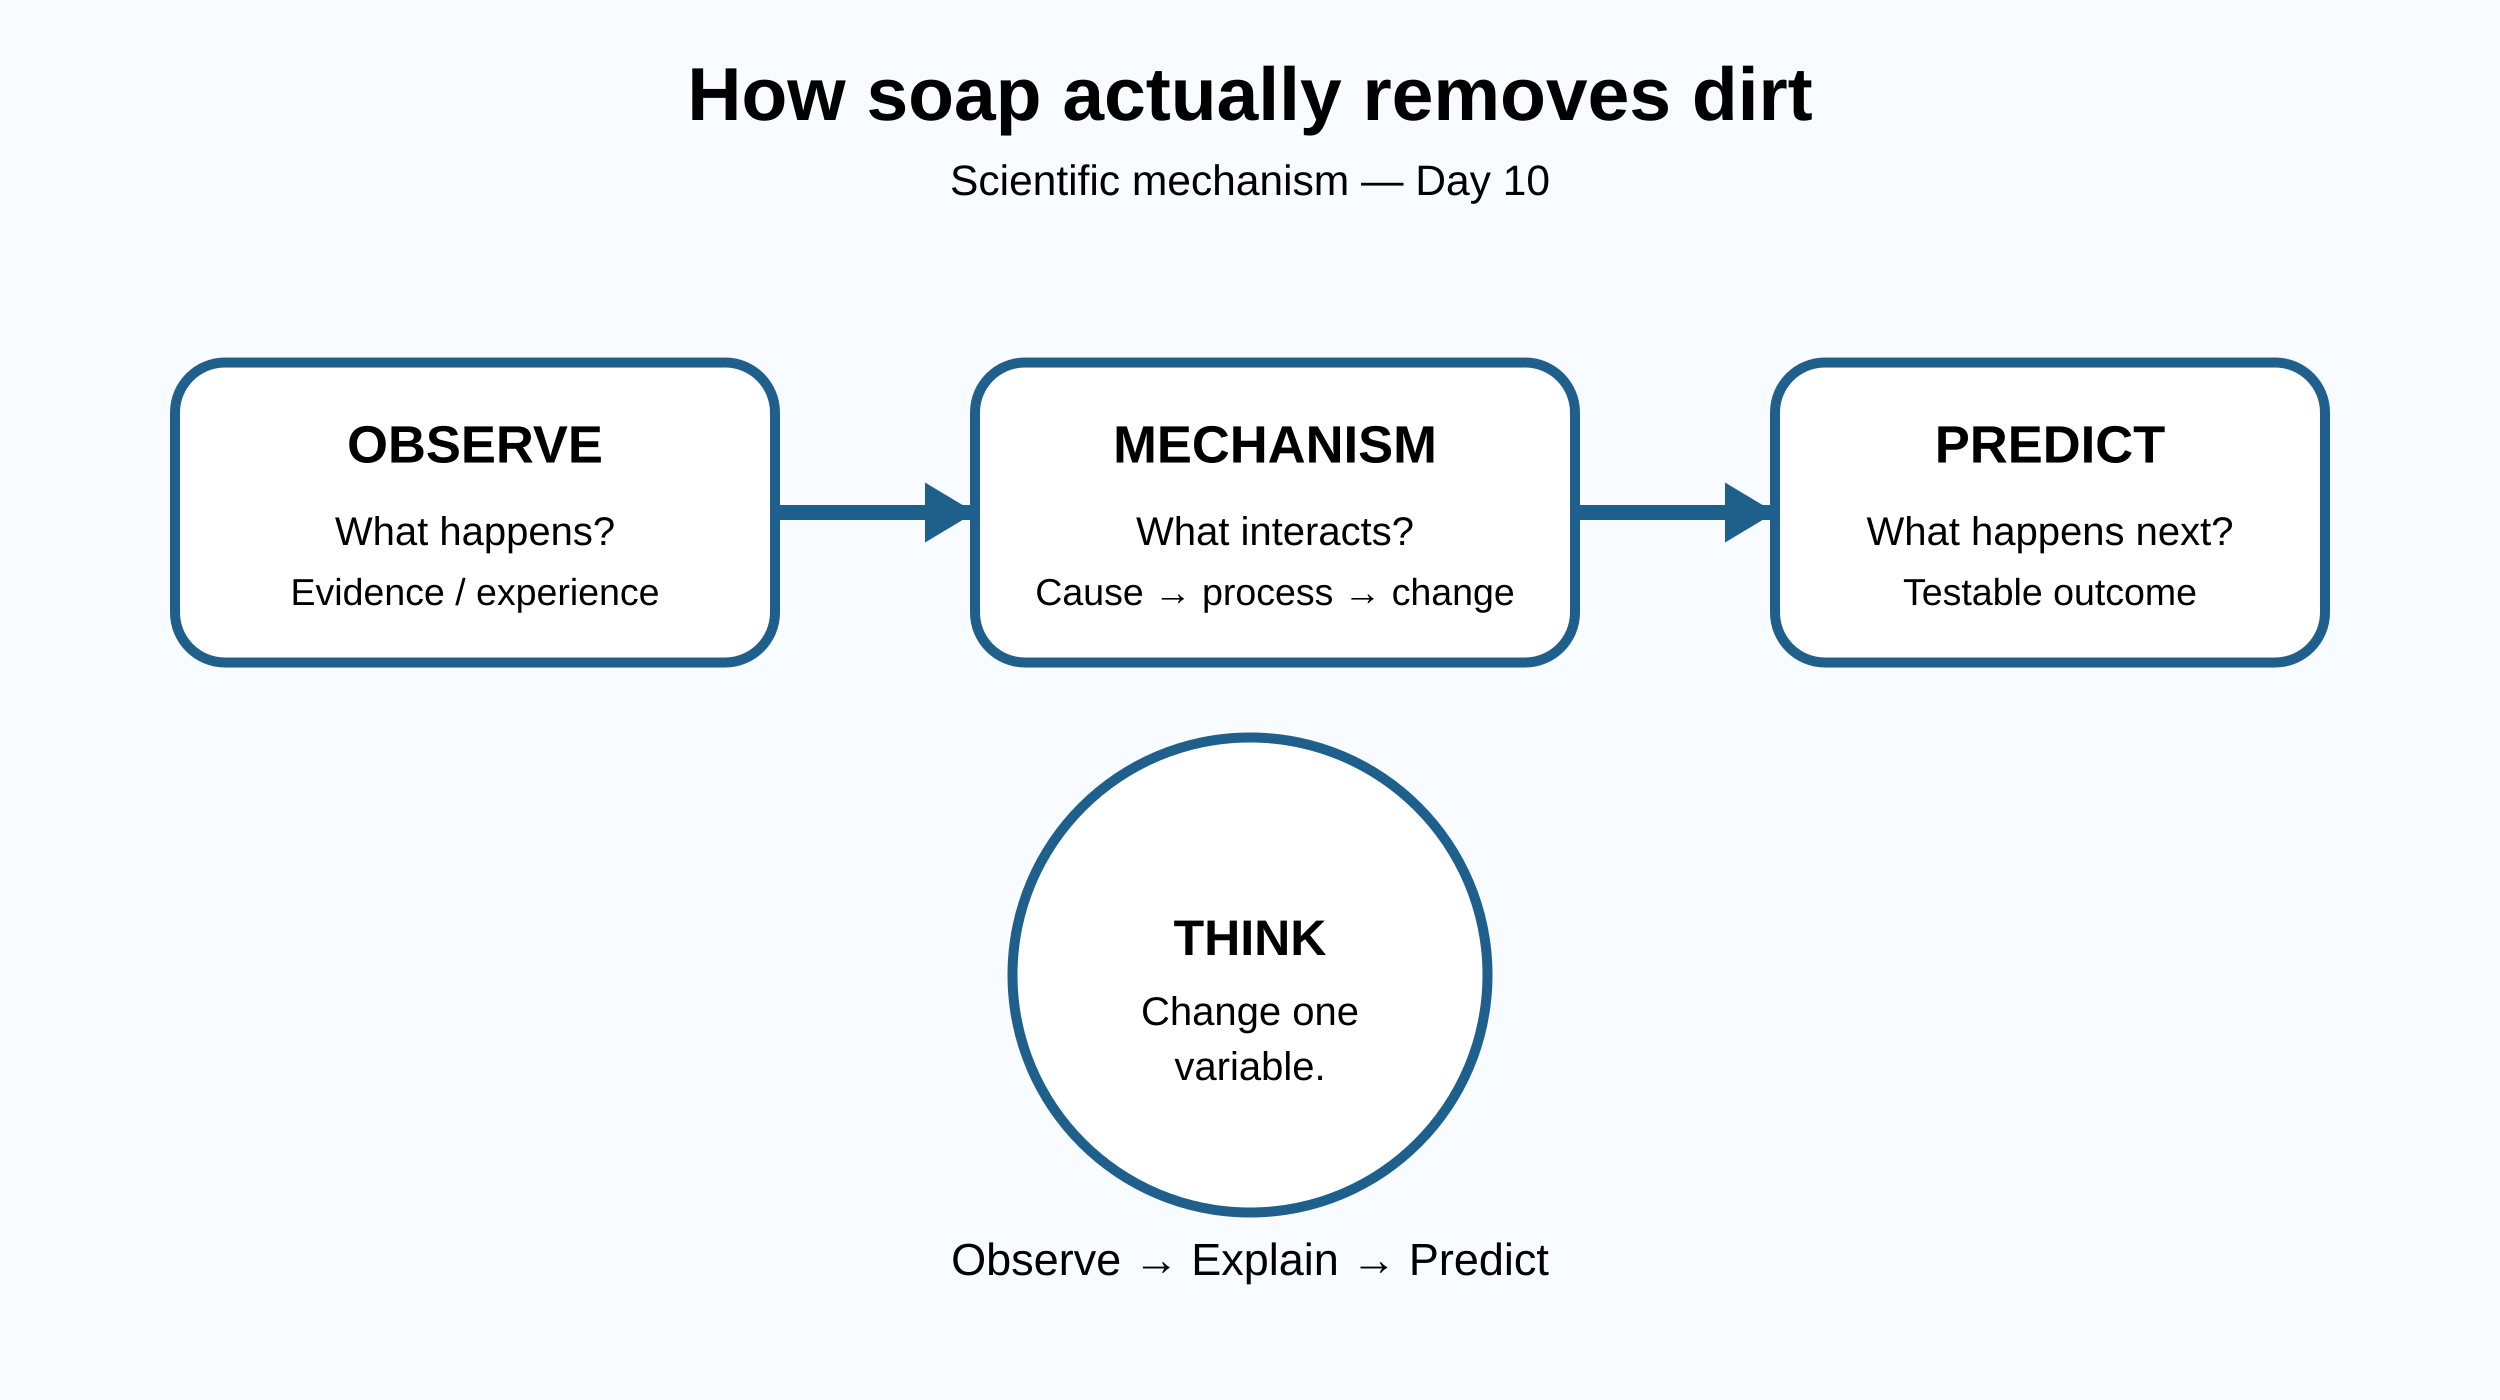
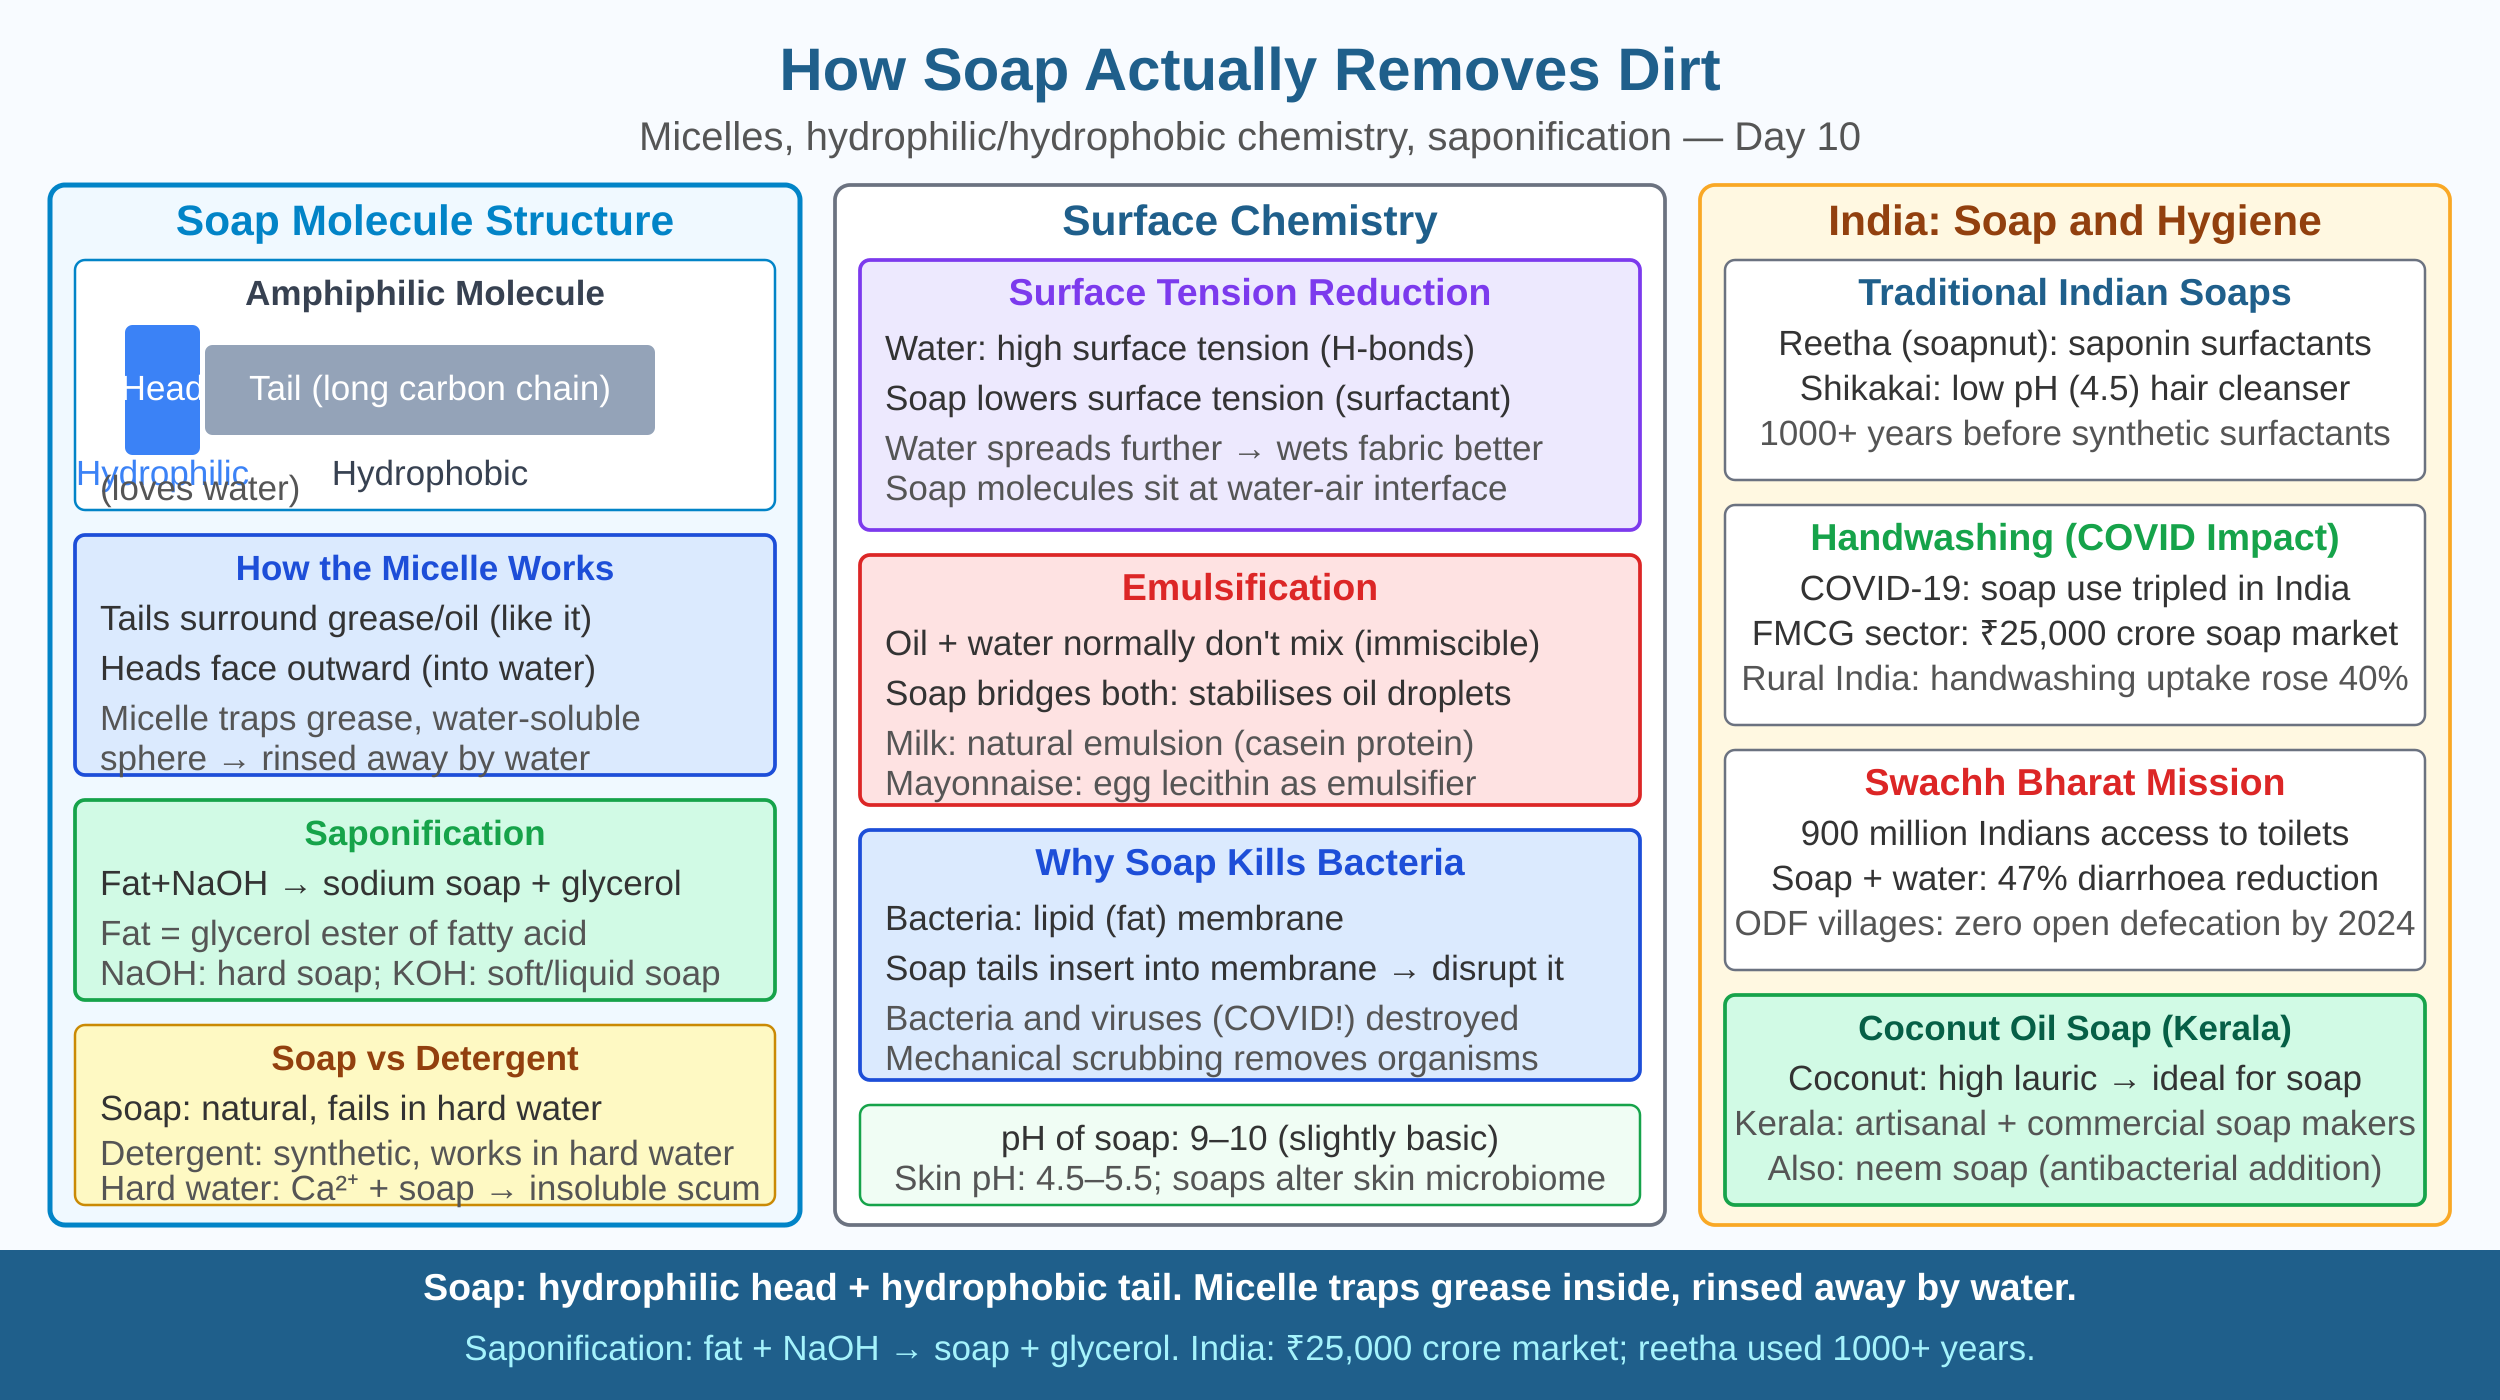
<svg xmlns="http://www.w3.org/2000/svg" width="1000" height="560" viewBox="0 0 1000 560">
  <rect width="1000" height="560" fill="#f8fbff" />
-   <text x="500" y="48" text-anchor="middle" font-family="Arial" font-size="30" font-weight="700">How soap actually removes dirt</text>
-   <text x="500" y="78" text-anchor="middle" font-family="Arial" font-size="17">Scientific mechanism — Day 10</text>
-   <rect x="70" y="145" width="240" height="120" rx="20" fill="white" stroke="#1f5f8b" stroke-width="4" />
-   <text x="190" y="185" text-anchor="middle" font-family="Arial" font-size="21" font-weight="700">OBSERVE</text>
-   <text x="190" y="218" text-anchor="middle" font-family="Arial" font-size="16">What happens?</text>
-   <text x="190" y="242" text-anchor="middle" font-family="Arial" font-size="15">Evidence / experience</text>
-   <line x1="310" y1="205" x2="390" y2="205" stroke="#1f5f8b" stroke-width="6" />
-   <polygon points="390,205 370,193 370,217" fill="#1f5f8b" />
-   <rect x="390" y="145" width="240" height="120" rx="20" fill="white" stroke="#1f5f8b" stroke-width="4" />
-   <text x="510" y="185" text-anchor="middle" font-family="Arial" font-size="21" font-weight="700">MECHANISM</text>
-   <text x="510" y="218" text-anchor="middle" font-family="Arial" font-size="16">What interacts?</text>
-   <text x="510" y="242" text-anchor="middle" font-family="Arial" font-size="15">Cause → process → change</text>
-   <line x1="630" y1="205" x2="710" y2="205" stroke="#1f5f8b" stroke-width="6" />
-   <polygon points="710,205 690,193 690,217" fill="#1f5f8b" />
-   <rect x="710" y="145" width="220" height="120" rx="20" fill="white" stroke="#1f5f8b" stroke-width="4" />
-   <text x="820" y="185" text-anchor="middle" font-family="Arial" font-size="21" font-weight="700">PREDICT</text>
-   <text x="820" y="218" text-anchor="middle" font-family="Arial" font-size="16">What happens next?</text>
-   <text x="820" y="242" text-anchor="middle" font-family="Arial" font-size="15">Testable outcome</text>
-   <circle cx="500" cy="390" r="95" fill="white" stroke="#1f5f8b" stroke-width="4" />
-   <text x="500" y="382" text-anchor="middle" font-family="Arial" font-size="20" font-weight="700">THINK</text>
-   <text x="500" y="410" text-anchor="middle" font-family="Arial" font-size="16">Change one</text>
-   <text x="500" y="432" text-anchor="middle" font-family="Arial" font-size="16">variable.</text>
-   <text x="500" y="510" text-anchor="middle" font-family="Arial" font-size="18">Observe → Explain → Predict</text>
+   <text x="500" y="36" text-anchor="middle" font-family="Arial" font-size="24" font-weight="700" fill="#1f5f8b">How Soap Actually Removes Dirt</text>
+   <text x="500" y="60" text-anchor="middle" font-family="Arial" font-size="16" fill="#555">Micelles, hydrophilic/hydrophobic chemistry, saponification — Day 10</text>
+   <rect x="20" y="74" width="300" height="416" rx="6" fill="#f0f9ff" stroke="#0284c7" stroke-width="2" />
+   <text x="170" y="94" text-anchor="middle" font-family="Arial" font-size="17" font-weight="700" fill="#0284c7">Soap Molecule Structure</text>
+   <rect x="30" y="104" width="280" height="100" rx="4" fill="white" stroke="#0284c7" stroke-width="1" />
+   <text x="170" y="122" text-anchor="middle" font-family="Arial" font-size="14" font-weight="700" fill="#374151">Amphiphilic Molecule</text>
+   <rect x="50" y="130" width="30" height="52" rx="3" fill="#3b82f6" />
+   <text x="65" y="160" text-anchor="middle" font-family="Arial" font-size="14" fill="white">Head</text>
+   <rect x="82" y="138" width="180" height="36" rx="3" fill="#94a3b8" />
+   <text x="172" y="160" text-anchor="middle" font-family="Arial" font-size="14" fill="white">Tail (long carbon chain)</text>
+   <text x="65" y="194" text-anchor="middle" font-family="Arial" font-size="14" fill="#3b82f6">Hydrophilic</text>
+   <text x="172" y="194" text-anchor="middle" font-family="Arial" font-size="14" fill="#374151">Hydrophobic</text>
+   <text x="40" y="200" font-family="Arial" font-size="14" fill="#555">(loves water)</text>
+   <rect x="30" y="214" width="280" height="96" rx="4" fill="#dbeafe" stroke="#1d4ed8" stroke-width="1.5" />
+   <text x="170" y="232" text-anchor="middle" font-family="Arial" font-size="14" font-weight="700" fill="#1d4ed8">How the Micelle Works</text>
+   <text x="40" y="252" font-family="Arial" font-size="14" fill="#333">Tails surround grease/oil (like it)</text>
+   <text x="40" y="272" font-family="Arial" font-size="14" fill="#333">Heads face outward (into water)</text>
+   <text x="40" y="292" font-family="Arial" font-size="14" fill="#555">Micelle traps grease, water-soluble</text>
+   <text x="40" y="308" font-family="Arial" font-size="14" fill="#555">sphere → rinsed away by water</text>
+   <rect x="30" y="320" width="280" height="80" rx="4" fill="#d1fae5" stroke="#16a34a" stroke-width="1.5" />
+   <text x="170" y="338" text-anchor="middle" font-family="Arial" font-size="14" font-weight="700" fill="#16a34a">Saponification</text>
+   <text x="40" y="358" font-family="Arial" font-size="14" fill="#333">Fat+NaOH → sodium soap + glycerol</text>
+   <text x="40" y="378" font-family="Arial" font-size="14" fill="#555">Fat = glycerol ester of fatty acid</text>
+   <text x="40" y="394" font-family="Arial" font-size="14" fill="#555">NaOH: hard soap; KOH: soft/liquid soap</text>
+   <rect x="30" y="410" width="280" height="72" rx="4" fill="#fef9c3" stroke="#ca8a04" stroke-width="1" />
+   <text x="170" y="428" text-anchor="middle" font-family="Arial" font-size="14" font-weight="700" fill="#92400e">Soap vs Detergent</text>
+   <text x="40" y="448" font-family="Arial" font-size="14" fill="#333">Soap: natural, fails in hard water</text>
+   <text x="40" y="466" font-family="Arial" font-size="14" fill="#555">Detergent: synthetic, works in hard water</text>
+   <text x="40" y="480" font-family="Arial" font-size="14" fill="#555">Hard water: Ca²⁺ + soap → insoluble scum</text>
+   <rect x="334" y="74" width="332" height="416" rx="6" fill="white" stroke="#6b7280" stroke-width="1.5" />
+   <text x="500" y="94" text-anchor="middle" font-family="Arial" font-size="17" font-weight="700" fill="#1f5f8b">Surface Chemistry</text>
+   <rect x="344" y="104" width="312" height="108" rx="4" fill="#ede9fe" stroke="#7c3aed" stroke-width="1.5" />
+   <text x="500" y="122" text-anchor="middle" font-family="Arial" font-size="15" font-weight="700" fill="#7c3aed">Surface Tension Reduction</text>
+   <text x="354" y="144" font-family="Arial" font-size="14" fill="#333">Water: high surface tension (H-bonds)</text>
+   <text x="354" y="164" font-family="Arial" font-size="14" fill="#333">Soap lowers surface tension (surfactant)</text>
+   <text x="354" y="184" font-family="Arial" font-size="14" fill="#555">Water spreads further → wets fabric better</text>
+   <text x="354" y="200" font-family="Arial" font-size="14" fill="#555">Soap molecules sit at water-air interface</text>
+   <rect x="344" y="222" width="312" height="100" rx="4" fill="#fee2e2" stroke="#dc2626" stroke-width="1.5" />
+   <text x="500" y="240" text-anchor="middle" font-family="Arial" font-size="15" font-weight="700" fill="#dc2626">Emulsification</text>
+   <text x="354" y="262" font-family="Arial" font-size="14" fill="#333">Oil + water normally don't mix (immiscible)</text>
+   <text x="354" y="282" font-family="Arial" font-size="14" fill="#333">Soap bridges both: stabilises oil droplets</text>
+   <text x="354" y="302" font-family="Arial" font-size="14" fill="#555">Milk: natural emulsion (casein protein)</text>
+   <text x="354" y="318" font-family="Arial" font-size="14" fill="#555">Mayonnaise: egg lecithin as emulsifier</text>
+   <rect x="344" y="332" width="312" height="100" rx="4" fill="#dbeafe" stroke="#1d4ed8" stroke-width="1.5" />
+   <text x="500" y="350" text-anchor="middle" font-family="Arial" font-size="15" font-weight="700" fill="#1d4ed8">Why Soap Kills Bacteria</text>
+   <text x="354" y="372" font-family="Arial" font-size="14" fill="#333">Bacteria: lipid (fat) membrane</text>
+   <text x="354" y="392" font-family="Arial" font-size="14" fill="#333">Soap tails insert into membrane → disrupt it</text>
+   <text x="354" y="412" font-family="Arial" font-size="14" fill="#555">Bacteria and viruses (COVID!) destroyed</text>
+   <text x="354" y="428" font-family="Arial" font-size="14" fill="#555">Mechanical scrubbing removes organisms</text>
+   <rect x="344" y="442" width="312" height="40" rx="4" fill="#f0fdf4" stroke="#16a34a" stroke-width="1" />
+   <text x="500" y="460" text-anchor="middle" font-family="Arial" font-size="14" fill="#333">pH of soap: 9–10 (slightly basic)</text>
+   <text x="500" y="476" text-anchor="middle" font-family="Arial" font-size="14" fill="#555">Skin pH: 4.5–5.5; soaps alter skin microbiome</text>
+   <rect x="680" y="74" width="300" height="416" rx="6" fill="#fff8e1" stroke="#f9a825" stroke-width="1.5" />
+   <text x="830" y="94" text-anchor="middle" font-family="Arial" font-size="17" font-weight="700" fill="#92400e">India: Soap and Hygiene</text>
+   <rect x="690" y="104" width="280" height="88" rx="4" fill="white" stroke="#6b7280" stroke-width="1" />
+   <text x="830" y="122" text-anchor="middle" font-family="Arial" font-size="15" font-weight="700" fill="#1f5f8b">Traditional Indian Soaps</text>
+   <text x="830" y="142" text-anchor="middle" font-family="Arial" font-size="14" fill="#333">Reetha (soapnut): saponin surfactants</text>
+   <text x="830" y="160" text-anchor="middle" font-family="Arial" font-size="14" fill="#333">Shikakai: low pH (4.5) hair cleanser</text>
+   <text x="830" y="178" text-anchor="middle" font-family="Arial" font-size="14" fill="#555">1000+ years before synthetic surfactants</text>
+   <rect x="690" y="202" width="280" height="88" rx="4" fill="white" stroke="#6b7280" stroke-width="1" />
+   <text x="830" y="220" text-anchor="middle" font-family="Arial" font-size="15" font-weight="700" fill="#16a34a">Handwashing (COVID Impact)</text>
+   <text x="830" y="240" text-anchor="middle" font-family="Arial" font-size="14" fill="#333">COVID-19: soap use tripled in India</text>
+   <text x="830" y="258" text-anchor="middle" font-family="Arial" font-size="14" fill="#333">FMCG sector: ₹25,000 crore soap market</text>
+   <text x="830" y="276" text-anchor="middle" font-family="Arial" font-size="14" fill="#555">Rural India: handwashing uptake rose 40%</text>
+   <rect x="690" y="300" width="280" height="88" rx="4" fill="white" stroke="#6b7280" stroke-width="1" />
+   <text x="830" y="318" text-anchor="middle" font-family="Arial" font-size="15" font-weight="700" fill="#dc2626">Swachh Bharat Mission</text>
+   <text x="830" y="338" text-anchor="middle" font-family="Arial" font-size="14" fill="#333">900 million Indians access to toilets</text>
+   <text x="830" y="356" text-anchor="middle" font-family="Arial" font-size="14" fill="#333">Soap + water: 47% diarrhoea reduction</text>
+   <text x="830" y="374" text-anchor="middle" font-family="Arial" font-size="14" fill="#555">ODF villages: zero open defecation by 2024</text>
+   <rect x="690" y="398" width="280" height="84" rx="4" fill="#d1fae5" stroke="#16a34a" stroke-width="1.5" />
+   <text x="830" y="416" text-anchor="middle" font-family="Arial" font-size="14" font-weight="700" fill="#065f46">Coconut Oil Soap (Kerala)</text>
+   <text x="830" y="436" text-anchor="middle" font-family="Arial" font-size="14" fill="#333">Coconut: high lauric → ideal for soap</text>
+   <text x="830" y="454" text-anchor="middle" font-family="Arial" font-size="14" fill="#555">Kerala: artisanal + commercial soap makers</text>
+   <text x="830" y="472" text-anchor="middle" font-family="Arial" font-size="14" fill="#555">Also: neem soap (antibacterial addition)</text>
+   <rect x="0" y="500" width="1000" height="60" fill="#1f5f8b" />
+   <text x="500" y="520" text-anchor="middle" font-family="Arial" font-size="15" font-weight="700" fill="white">Soap: hydrophilic head + hydrophobic tail. Micelle traps grease inside, rinsed away by water.</text>
+   <text x="500" y="544" text-anchor="middle" font-family="Arial" font-size="14" fill="#a5f3fc">Saponification: fat + NaOH → soap + glycerol. India: ₹25,000 crore market; reetha used 1000+ years.</text>
</svg>
